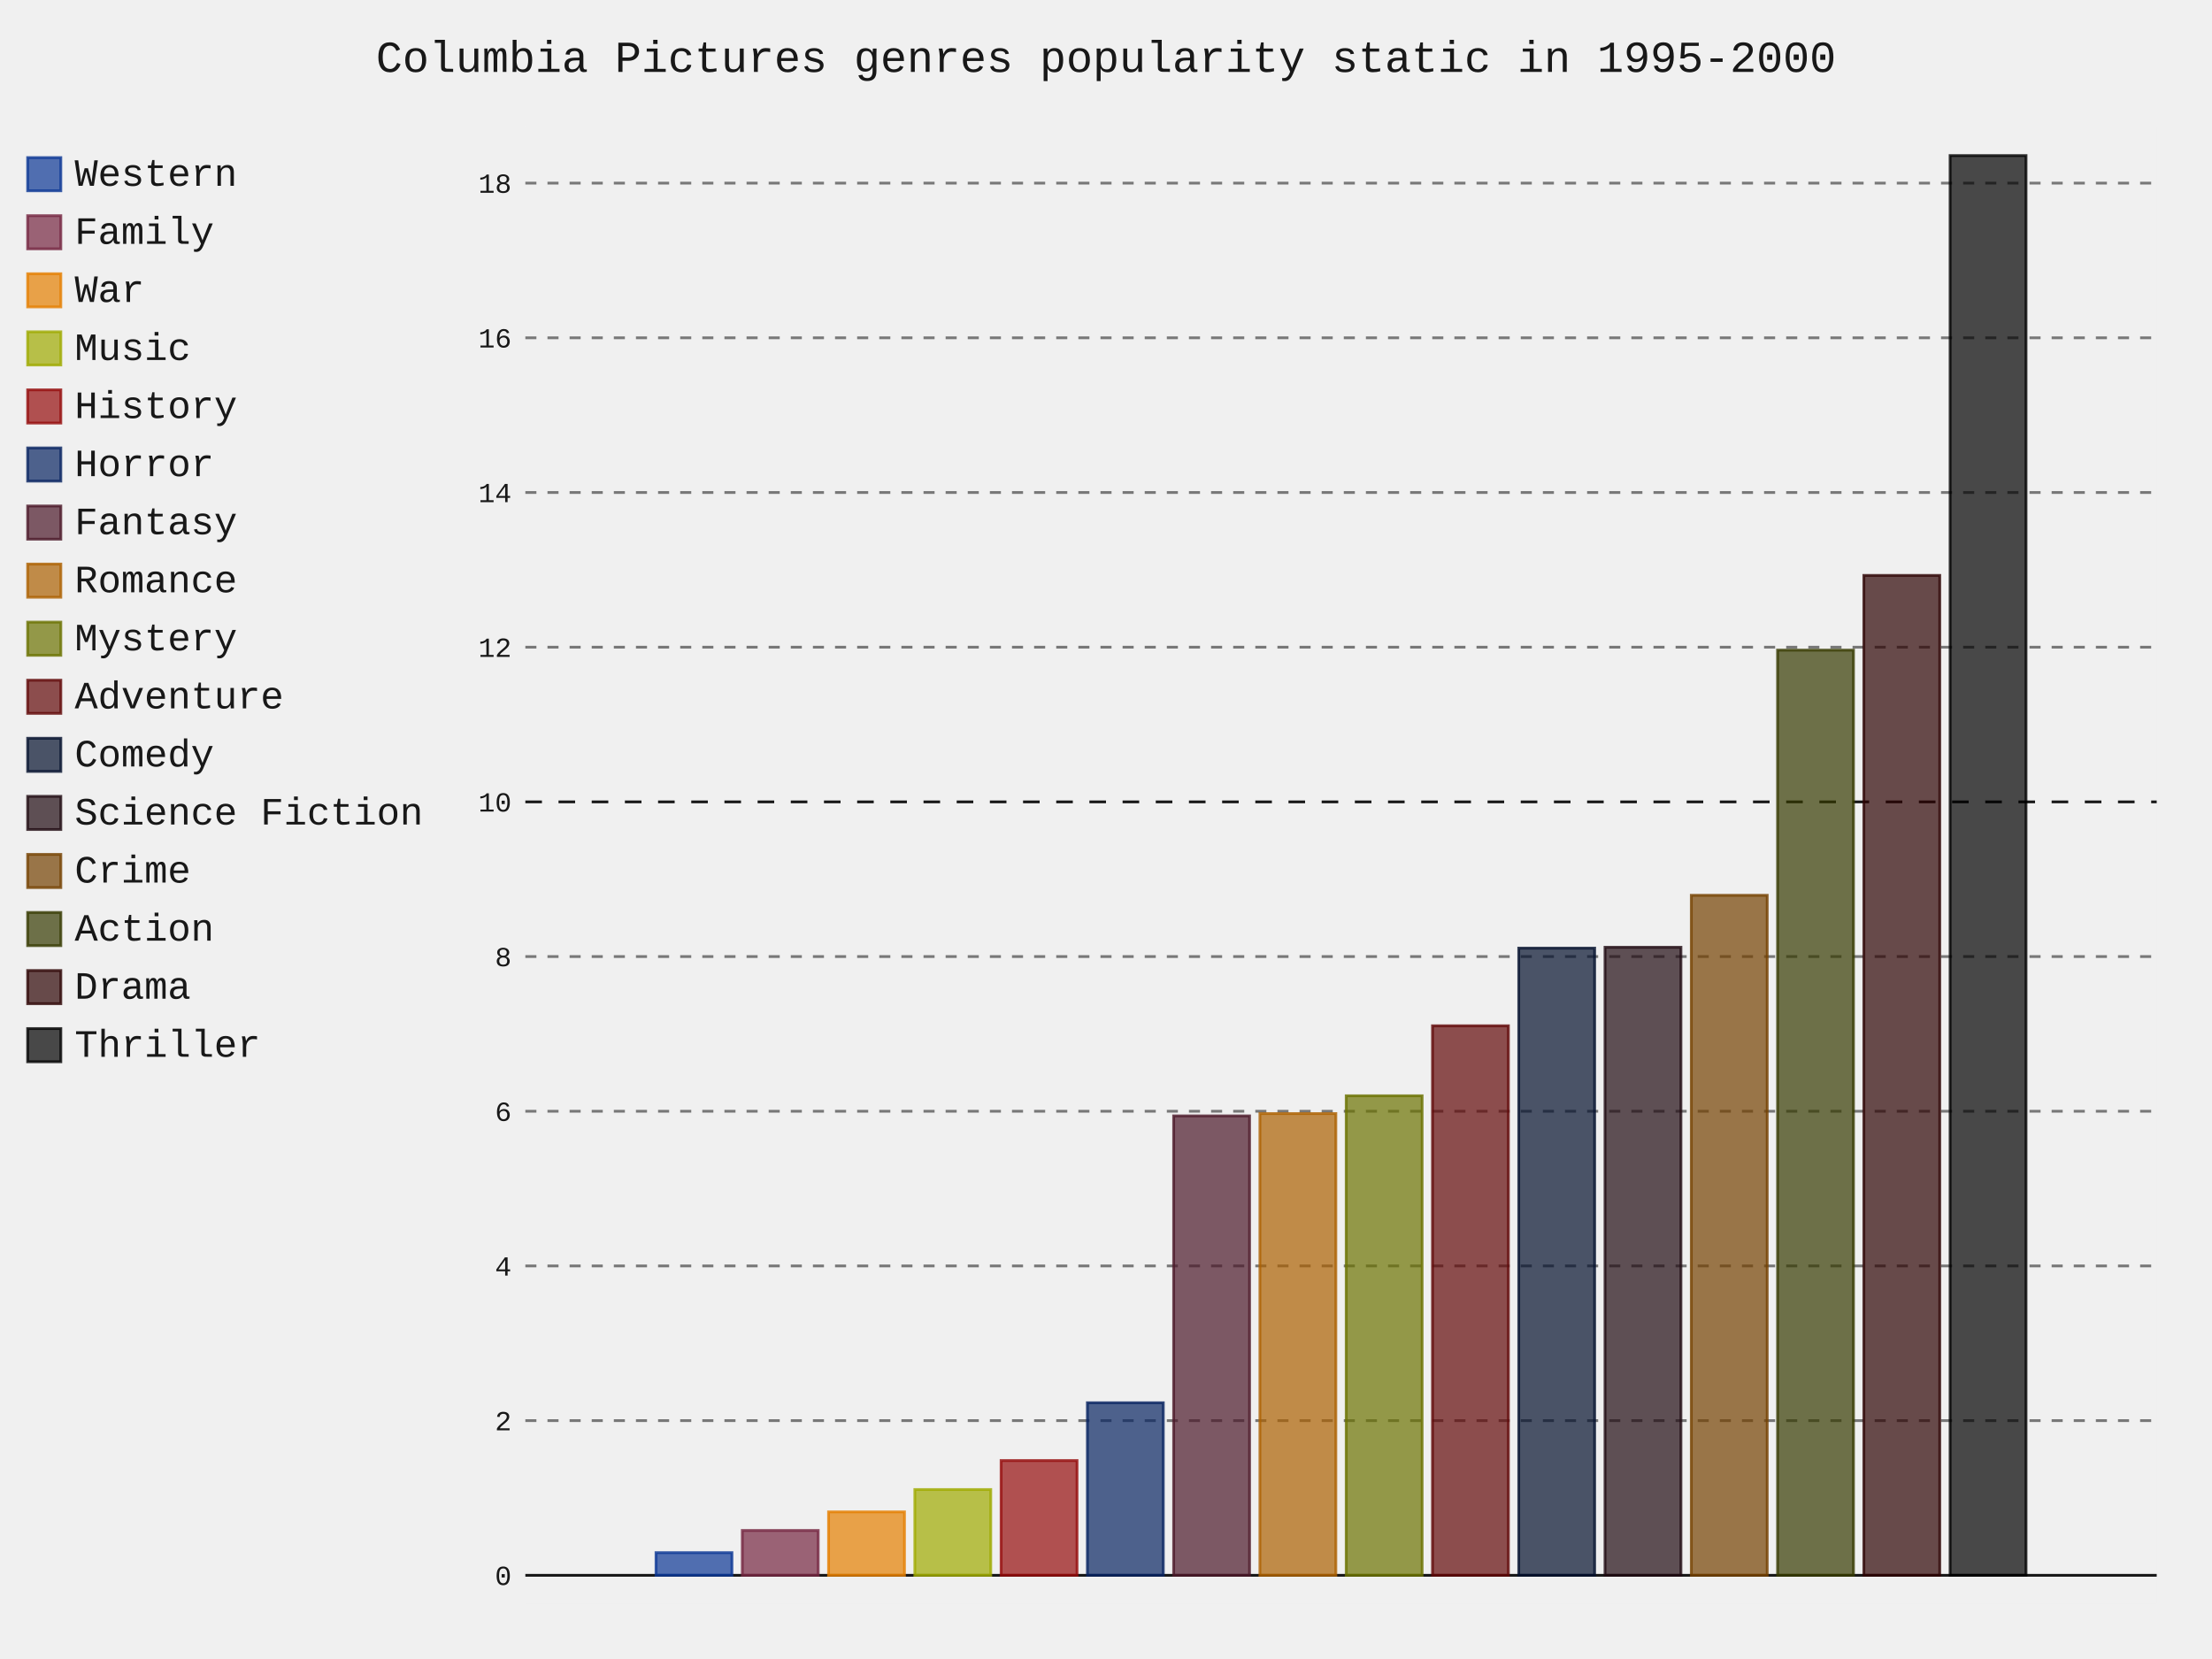
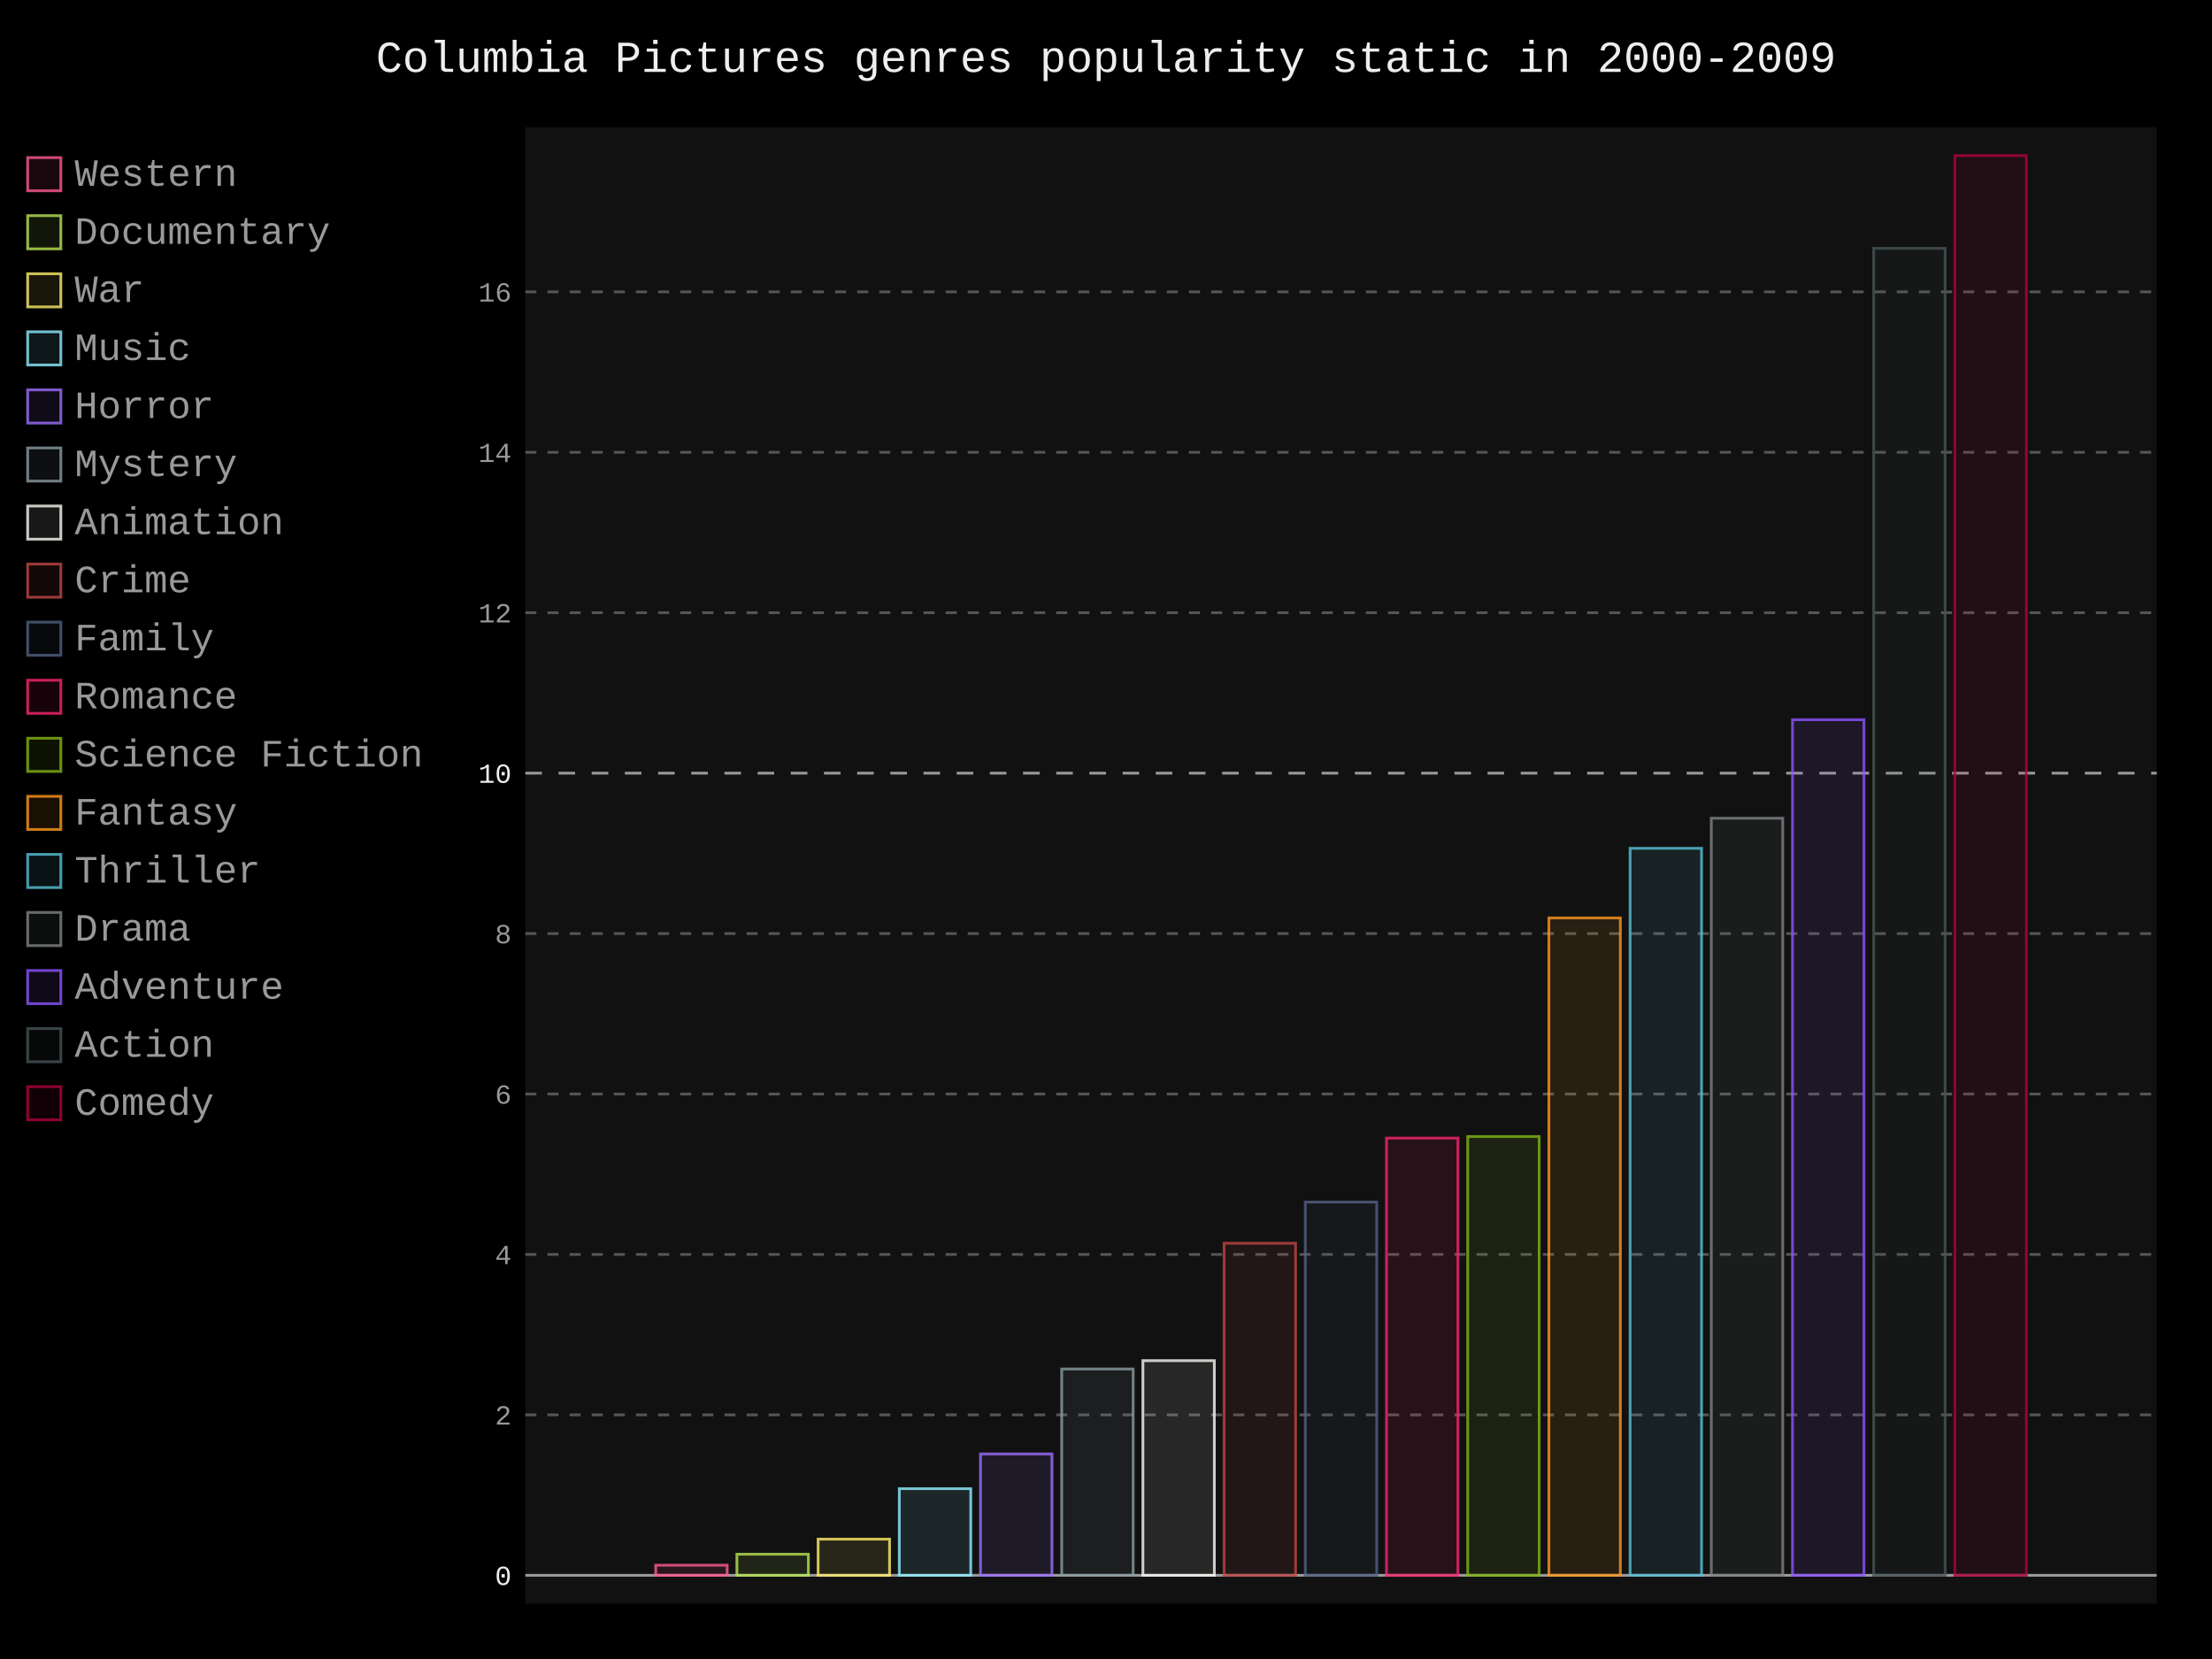
- <svg xmlns="http://www.w3.org/2000/svg" class="pygal-chart" id="chart-2d12a3a9-4957-422b-8119-cbfe99492d5a" viewBox="0 0 800 600">
+ <svg xmlns="http://www.w3.org/2000/svg" class="pygal-chart" id="chart-c2f83b12-d987-4acf-ad12-f0162da7b9f3" viewBox="0 0 800 600">
  <defs>
-     <style type="text/css">#chart-2d12a3a9-4957-422b-8119-cbfe99492d5a{-webkit-user-select:none;-webkit-font-smoothing:antialiased;font-family:Consolas,"Liberation Mono",Menlo,Courier,monospace}#chart-2d12a3a9-4957-422b-8119-cbfe99492d5a .title{font-family:Consolas,"Liberation Mono",Menlo,Courier,monospace;font-size:16px}#chart-2d12a3a9-4957-422b-8119-cbfe99492d5a .legends .legend text{font-family:Consolas,"Liberation Mono",Menlo,Courier,monospace;font-size:14px}#chart-2d12a3a9-4957-422b-8119-cbfe99492d5a .axis text{font-family:Consolas,"Liberation Mono",Menlo,Courier,monospace;font-size:10px}#chart-2d12a3a9-4957-422b-8119-cbfe99492d5a .axis text.major{font-family:Consolas,"Liberation Mono",Menlo,Courier,monospace;font-size:10px}#chart-2d12a3a9-4957-422b-8119-cbfe99492d5a .text-overlay text.value{font-family:Consolas,"Liberation Mono",Menlo,Courier,monospace;font-size:16px}#chart-2d12a3a9-4957-422b-8119-cbfe99492d5a .text-overlay text.label{font-family:Consolas,"Liberation Mono",Menlo,Courier,monospace;font-size:10px}#chart-2d12a3a9-4957-422b-8119-cbfe99492d5a .tooltip{font-family:Consolas,"Liberation Mono",Menlo,Courier,monospace;font-size:14px}#chart-2d12a3a9-4957-422b-8119-cbfe99492d5a text.no_data{font-family:Consolas,"Liberation Mono",Menlo,Courier,monospace;font-size:64px}
- #chart-2d12a3a9-4957-422b-8119-cbfe99492d5a{background-color:transparent}#chart-2d12a3a9-4957-422b-8119-cbfe99492d5a path,#chart-2d12a3a9-4957-422b-8119-cbfe99492d5a line,#chart-2d12a3a9-4957-422b-8119-cbfe99492d5a rect,#chart-2d12a3a9-4957-422b-8119-cbfe99492d5a circle{-webkit-transition:150ms;-moz-transition:150ms;transition:150ms}#chart-2d12a3a9-4957-422b-8119-cbfe99492d5a .graph &gt; .background{fill:transparent}#chart-2d12a3a9-4957-422b-8119-cbfe99492d5a .plot &gt; .background{fill:rgba(240,240,240,0.7)}#chart-2d12a3a9-4957-422b-8119-cbfe99492d5a .graph{fill:rgba(0,0,0,0.9)}#chart-2d12a3a9-4957-422b-8119-cbfe99492d5a text.no_data{fill:rgba(0,0,0,0.9)}#chart-2d12a3a9-4957-422b-8119-cbfe99492d5a .title{fill:rgba(0,0,0,0.9)}#chart-2d12a3a9-4957-422b-8119-cbfe99492d5a .legends .legend text{fill:rgba(0,0,0,0.9)}#chart-2d12a3a9-4957-422b-8119-cbfe99492d5a .legends .legend:hover text{fill:rgba(0,0,0,0.9)}#chart-2d12a3a9-4957-422b-8119-cbfe99492d5a .axis .line{stroke:rgba(0,0,0,0.9)}#chart-2d12a3a9-4957-422b-8119-cbfe99492d5a .axis .guide.line{stroke:rgba(0,0,0,0.5)}#chart-2d12a3a9-4957-422b-8119-cbfe99492d5a .axis .major.line{stroke:rgba(0,0,0,0.9)}#chart-2d12a3a9-4957-422b-8119-cbfe99492d5a .axis text.major{fill:rgba(0,0,0,0.9)}#chart-2d12a3a9-4957-422b-8119-cbfe99492d5a .axis.y .guides:hover .guide.line,#chart-2d12a3a9-4957-422b-8119-cbfe99492d5a .line-graph .axis.x .guides:hover .guide.line,#chart-2d12a3a9-4957-422b-8119-cbfe99492d5a .stackedline-graph .axis.x .guides:hover .guide.line,#chart-2d12a3a9-4957-422b-8119-cbfe99492d5a .xy-graph .axis.x .guides:hover .guide.line{stroke:rgba(0,0,0,0.9)}#chart-2d12a3a9-4957-422b-8119-cbfe99492d5a .axis .guides:hover text{fill:rgba(0,0,0,0.9)}#chart-2d12a3a9-4957-422b-8119-cbfe99492d5a .reactive{fill-opacity:.7;stroke-opacity:.8}#chart-2d12a3a9-4957-422b-8119-cbfe99492d5a .ci{stroke:rgba(0,0,0,0.9)}#chart-2d12a3a9-4957-422b-8119-cbfe99492d5a .reactive.active,#chart-2d12a3a9-4957-422b-8119-cbfe99492d5a .active .reactive{fill-opacity:.8;stroke-opacity:.9;stroke-width:4}#chart-2d12a3a9-4957-422b-8119-cbfe99492d5a .ci .reactive.active{stroke-width:1.5}#chart-2d12a3a9-4957-422b-8119-cbfe99492d5a .series text{fill:rgba(0,0,0,0.9)}#chart-2d12a3a9-4957-422b-8119-cbfe99492d5a .tooltip rect{fill:rgba(240,240,240,0.7);stroke:rgba(0,0,0,0.9);-webkit-transition:opacity 150ms;-moz-transition:opacity 150ms;transition:opacity 150ms}#chart-2d12a3a9-4957-422b-8119-cbfe99492d5a .tooltip .label{fill:rgba(0,0,0,0.9)}#chart-2d12a3a9-4957-422b-8119-cbfe99492d5a .tooltip .label{fill:rgba(0,0,0,0.9)}#chart-2d12a3a9-4957-422b-8119-cbfe99492d5a .tooltip .legend{font-size:.8em;fill:rgba(0,0,0,0.5)}#chart-2d12a3a9-4957-422b-8119-cbfe99492d5a .tooltip .x_label{font-size:.6em;fill:rgba(0,0,0,0.9)}#chart-2d12a3a9-4957-422b-8119-cbfe99492d5a .tooltip .xlink{font-size:.5em;text-decoration:underline}#chart-2d12a3a9-4957-422b-8119-cbfe99492d5a .tooltip .value{font-size:1.5em}#chart-2d12a3a9-4957-422b-8119-cbfe99492d5a .bound{font-size:.5em}#chart-2d12a3a9-4957-422b-8119-cbfe99492d5a .max-value{font-size:.75em;fill:rgba(0,0,0,0.5)}#chart-2d12a3a9-4957-422b-8119-cbfe99492d5a .map-element{fill:rgba(240,240,240,0.7);stroke:rgba(0,0,0,0.5) !important}#chart-2d12a3a9-4957-422b-8119-cbfe99492d5a .map-element .reactive{fill-opacity:inherit;stroke-opacity:inherit}#chart-2d12a3a9-4957-422b-8119-cbfe99492d5a .color-0,#chart-2d12a3a9-4957-422b-8119-cbfe99492d5a .color-0 a:visited{stroke:rgb(12,55,149);fill:rgb(12,55,149)}#chart-2d12a3a9-4957-422b-8119-cbfe99492d5a .color-1,#chart-2d12a3a9-4957-422b-8119-cbfe99492d5a .color-1 a:visited{stroke:rgb(117,38,65);fill:rgb(117,38,65)}#chart-2d12a3a9-4957-422b-8119-cbfe99492d5a .color-2,#chart-2d12a3a9-4957-422b-8119-cbfe99492d5a .color-2 a:visited{stroke:rgb(228,127,0);fill:rgb(228,127,0)}#chart-2d12a3a9-4957-422b-8119-cbfe99492d5a .color-3,#chart-2d12a3a9-4957-422b-8119-cbfe99492d5a .color-3 a:visited{stroke:rgb(159,170,0);fill:rgb(159,170,0)}#chart-2d12a3a9-4957-422b-8119-cbfe99492d5a .color-4,#chart-2d12a3a9-4957-422b-8119-cbfe99492d5a .color-4 a:visited{stroke:rgb(149,12,12);fill:rgb(149,12,12)}#chart-2d12a3a9-4957-422b-8119-cbfe99492d5a .color-5,#chart-2d12a3a9-4957-422b-8119-cbfe99492d5a .color-5 a:visited{stroke:rgb(8,36,97);fill:rgb(8,36,97)}#chart-2d12a3a9-4957-422b-8119-cbfe99492d5a .color-6,#chart-2d12a3a9-4957-422b-8119-cbfe99492d5a .color-6 a:visited{stroke:rgb(75,24,41);fill:rgb(75,24,41)}#chart-2d12a3a9-4957-422b-8119-cbfe99492d5a .color-7,#chart-2d12a3a9-4957-422b-8119-cbfe99492d5a .color-7 a:visited{stroke:rgb(172,96,0);fill:rgb(172,96,0)}#chart-2d12a3a9-4957-422b-8119-cbfe99492d5a .color-8,#chart-2d12a3a9-4957-422b-8119-cbfe99492d5a .color-8 a:visited{stroke:rgb(107,114,0);fill:rgb(107,114,0)}#chart-2d12a3a9-4957-422b-8119-cbfe99492d5a .color-9,#chart-2d12a3a9-4957-422b-8119-cbfe99492d5a .color-9 a:visited{stroke:rgb(97,8,8);fill:rgb(97,8,8)}#chart-2d12a3a9-4957-422b-8119-cbfe99492d5a .color-10,#chart-2d12a3a9-4957-422b-8119-cbfe99492d5a .color-10 a:visited{stroke:rgb(4,17,45);fill:rgb(4,17,45)}#chart-2d12a3a9-4957-422b-8119-cbfe99492d5a .color-11,#chart-2d12a3a9-4957-422b-8119-cbfe99492d5a .color-11 a:visited{stroke:rgb(32,10,18);fill:rgb(32,10,18)}#chart-2d12a3a9-4957-422b-8119-cbfe99492d5a .color-12,#chart-2d12a3a9-4957-422b-8119-cbfe99492d5a .color-12 a:visited{stroke:rgb(116,65,0);fill:rgb(116,65,0)}#chart-2d12a3a9-4957-422b-8119-cbfe99492d5a .color-13,#chart-2d12a3a9-4957-422b-8119-cbfe99492d5a .color-13 a:visited{stroke:rgb(54,58,0);fill:rgb(54,58,0)}#chart-2d12a3a9-4957-422b-8119-cbfe99492d5a .color-14,#chart-2d12a3a9-4957-422b-8119-cbfe99492d5a .color-14 a:visited{stroke:rgb(45,4,4);fill:rgb(45,4,4)}#chart-2d12a3a9-4957-422b-8119-cbfe99492d5a .color-15,#chart-2d12a3a9-4957-422b-8119-cbfe99492d5a .color-15 a:visited{stroke:rgb(0,0,0);fill:rgb(0,0,0)}#chart-2d12a3a9-4957-422b-8119-cbfe99492d5a .text-overlay .color-0 text{fill:black}#chart-2d12a3a9-4957-422b-8119-cbfe99492d5a .text-overlay .color-1 text{fill:black}#chart-2d12a3a9-4957-422b-8119-cbfe99492d5a .text-overlay .color-2 text{fill:black}#chart-2d12a3a9-4957-422b-8119-cbfe99492d5a .text-overlay .color-3 text{fill:black}#chart-2d12a3a9-4957-422b-8119-cbfe99492d5a .text-overlay .color-4 text{fill:black}#chart-2d12a3a9-4957-422b-8119-cbfe99492d5a .text-overlay .color-5 text{fill:black}#chart-2d12a3a9-4957-422b-8119-cbfe99492d5a .text-overlay .color-6 text{fill:black}#chart-2d12a3a9-4957-422b-8119-cbfe99492d5a .text-overlay .color-7 text{fill:black}#chart-2d12a3a9-4957-422b-8119-cbfe99492d5a .text-overlay .color-8 text{fill:black}#chart-2d12a3a9-4957-422b-8119-cbfe99492d5a .text-overlay .color-9 text{fill:black}#chart-2d12a3a9-4957-422b-8119-cbfe99492d5a .text-overlay .color-10 text{fill:white}#chart-2d12a3a9-4957-422b-8119-cbfe99492d5a .text-overlay .color-11 text{fill:white}#chart-2d12a3a9-4957-422b-8119-cbfe99492d5a .text-overlay .color-12 text{fill:black}#chart-2d12a3a9-4957-422b-8119-cbfe99492d5a .text-overlay .color-13 text{fill:white}#chart-2d12a3a9-4957-422b-8119-cbfe99492d5a .text-overlay .color-14 text{fill:white}#chart-2d12a3a9-4957-422b-8119-cbfe99492d5a .text-overlay .color-15 text{fill:white}
- #chart-2d12a3a9-4957-422b-8119-cbfe99492d5a text.no_data{text-anchor:middle}#chart-2d12a3a9-4957-422b-8119-cbfe99492d5a .guide.line{fill:none}#chart-2d12a3a9-4957-422b-8119-cbfe99492d5a .centered{text-anchor:middle}#chart-2d12a3a9-4957-422b-8119-cbfe99492d5a .title{text-anchor:middle}#chart-2d12a3a9-4957-422b-8119-cbfe99492d5a .legends .legend text{fill-opacity:1}#chart-2d12a3a9-4957-422b-8119-cbfe99492d5a .axis.x text{text-anchor:middle}#chart-2d12a3a9-4957-422b-8119-cbfe99492d5a .axis.x:not(.web) text[transform]{text-anchor:start}#chart-2d12a3a9-4957-422b-8119-cbfe99492d5a .axis.x:not(.web) text[transform].backwards{text-anchor:end}#chart-2d12a3a9-4957-422b-8119-cbfe99492d5a .axis.y text{text-anchor:end}#chart-2d12a3a9-4957-422b-8119-cbfe99492d5a .axis.y text[transform].backwards{text-anchor:start}#chart-2d12a3a9-4957-422b-8119-cbfe99492d5a .axis.y2 text{text-anchor:start}#chart-2d12a3a9-4957-422b-8119-cbfe99492d5a .axis.y2 text[transform].backwards{text-anchor:end}#chart-2d12a3a9-4957-422b-8119-cbfe99492d5a .axis .guide.line{stroke-dasharray:4,4}#chart-2d12a3a9-4957-422b-8119-cbfe99492d5a .axis .major.guide.line{stroke-dasharray:6,6}#chart-2d12a3a9-4957-422b-8119-cbfe99492d5a .horizontal .axis.y .guide.line,#chart-2d12a3a9-4957-422b-8119-cbfe99492d5a .horizontal .axis.y2 .guide.line,#chart-2d12a3a9-4957-422b-8119-cbfe99492d5a .vertical .axis.x .guide.line{opacity:0}#chart-2d12a3a9-4957-422b-8119-cbfe99492d5a .horizontal .axis.always_show .guide.line,#chart-2d12a3a9-4957-422b-8119-cbfe99492d5a .vertical .axis.always_show .guide.line{opacity:1 !important}#chart-2d12a3a9-4957-422b-8119-cbfe99492d5a .axis.y .guides:hover .guide.line,#chart-2d12a3a9-4957-422b-8119-cbfe99492d5a .axis.y2 .guides:hover .guide.line,#chart-2d12a3a9-4957-422b-8119-cbfe99492d5a .axis.x .guides:hover .guide.line{opacity:1}#chart-2d12a3a9-4957-422b-8119-cbfe99492d5a .axis .guides:hover text{opacity:1}#chart-2d12a3a9-4957-422b-8119-cbfe99492d5a .nofill{fill:none}#chart-2d12a3a9-4957-422b-8119-cbfe99492d5a .subtle-fill{fill-opacity:.2}#chart-2d12a3a9-4957-422b-8119-cbfe99492d5a .dot{stroke-width:1px;fill-opacity:1}#chart-2d12a3a9-4957-422b-8119-cbfe99492d5a .dot.active{stroke-width:5px}#chart-2d12a3a9-4957-422b-8119-cbfe99492d5a .dot.negative{fill:transparent}#chart-2d12a3a9-4957-422b-8119-cbfe99492d5a text,#chart-2d12a3a9-4957-422b-8119-cbfe99492d5a tspan{stroke:none !important}#chart-2d12a3a9-4957-422b-8119-cbfe99492d5a .series text.active{opacity:1}#chart-2d12a3a9-4957-422b-8119-cbfe99492d5a .tooltip rect{fill-opacity:.95;stroke-width:.5}#chart-2d12a3a9-4957-422b-8119-cbfe99492d5a .tooltip text{fill-opacity:1}#chart-2d12a3a9-4957-422b-8119-cbfe99492d5a .showable{visibility:hidden}#chart-2d12a3a9-4957-422b-8119-cbfe99492d5a .showable.shown{visibility:visible}#chart-2d12a3a9-4957-422b-8119-cbfe99492d5a .gauge-background{fill:rgba(229,229,229,1);stroke:none}#chart-2d12a3a9-4957-422b-8119-cbfe99492d5a .bg-lines{stroke:transparent;stroke-width:2px}</style>
+     <style type="text/css">#chart-c2f83b12-d987-4acf-ad12-f0162da7b9f3{-webkit-user-select:none;-webkit-font-smoothing:antialiased;font-family:Consolas,"Liberation Mono",Menlo,Courier,monospace}#chart-c2f83b12-d987-4acf-ad12-f0162da7b9f3 .title{font-family:Consolas,"Liberation Mono",Menlo,Courier,monospace;font-size:16px}#chart-c2f83b12-d987-4acf-ad12-f0162da7b9f3 .legends .legend text{font-family:Consolas,"Liberation Mono",Menlo,Courier,monospace;font-size:14px}#chart-c2f83b12-d987-4acf-ad12-f0162da7b9f3 .axis text{font-family:Consolas,"Liberation Mono",Menlo,Courier,monospace;font-size:10px}#chart-c2f83b12-d987-4acf-ad12-f0162da7b9f3 .axis text.major{font-family:Consolas,"Liberation Mono",Menlo,Courier,monospace;font-size:10px}#chart-c2f83b12-d987-4acf-ad12-f0162da7b9f3 .text-overlay text.value{font-family:Consolas,"Liberation Mono",Menlo,Courier,monospace;font-size:16px}#chart-c2f83b12-d987-4acf-ad12-f0162da7b9f3 .text-overlay text.label{font-family:Consolas,"Liberation Mono",Menlo,Courier,monospace;font-size:10px}#chart-c2f83b12-d987-4acf-ad12-f0162da7b9f3 .tooltip{font-family:Consolas,"Liberation Mono",Menlo,Courier,monospace;font-size:14px}#chart-c2f83b12-d987-4acf-ad12-f0162da7b9f3 text.no_data{font-family:Consolas,"Liberation Mono",Menlo,Courier,monospace;font-size:64px}
+ #chart-c2f83b12-d987-4acf-ad12-f0162da7b9f3{background-color:black}#chart-c2f83b12-d987-4acf-ad12-f0162da7b9f3 path,#chart-c2f83b12-d987-4acf-ad12-f0162da7b9f3 line,#chart-c2f83b12-d987-4acf-ad12-f0162da7b9f3 rect,#chart-c2f83b12-d987-4acf-ad12-f0162da7b9f3 circle{-webkit-transition:1s ease-out;-moz-transition:1s ease-out;transition:1s ease-out}#chart-c2f83b12-d987-4acf-ad12-f0162da7b9f3 .graph &gt; .background{fill:black}#chart-c2f83b12-d987-4acf-ad12-f0162da7b9f3 .plot &gt; .background{fill:#111}#chart-c2f83b12-d987-4acf-ad12-f0162da7b9f3 .graph{fill:#999}#chart-c2f83b12-d987-4acf-ad12-f0162da7b9f3 text.no_data{fill:#eee}#chart-c2f83b12-d987-4acf-ad12-f0162da7b9f3 .title{fill:#eee}#chart-c2f83b12-d987-4acf-ad12-f0162da7b9f3 .legends .legend text{fill:#999}#chart-c2f83b12-d987-4acf-ad12-f0162da7b9f3 .legends .legend:hover text{fill:#eee}#chart-c2f83b12-d987-4acf-ad12-f0162da7b9f3 .axis .line{stroke:#eee}#chart-c2f83b12-d987-4acf-ad12-f0162da7b9f3 .axis .guide.line{stroke:#555}#chart-c2f83b12-d987-4acf-ad12-f0162da7b9f3 .axis .major.line{stroke:#999}#chart-c2f83b12-d987-4acf-ad12-f0162da7b9f3 .axis text.major{fill:#eee}#chart-c2f83b12-d987-4acf-ad12-f0162da7b9f3 .axis.y .guides:hover .guide.line,#chart-c2f83b12-d987-4acf-ad12-f0162da7b9f3 .line-graph .axis.x .guides:hover .guide.line,#chart-c2f83b12-d987-4acf-ad12-f0162da7b9f3 .stackedline-graph .axis.x .guides:hover .guide.line,#chart-c2f83b12-d987-4acf-ad12-f0162da7b9f3 .xy-graph .axis.x .guides:hover .guide.line{stroke:#eee}#chart-c2f83b12-d987-4acf-ad12-f0162da7b9f3 .axis .guides:hover text{fill:#eee}#chart-c2f83b12-d987-4acf-ad12-f0162da7b9f3 .reactive{fill-opacity:.1;stroke-opacity:.8}#chart-c2f83b12-d987-4acf-ad12-f0162da7b9f3 .ci{stroke:#999}#chart-c2f83b12-d987-4acf-ad12-f0162da7b9f3 .reactive.active,#chart-c2f83b12-d987-4acf-ad12-f0162da7b9f3 .active .reactive{fill-opacity:.75;stroke-opacity:.9;stroke-width:4}#chart-c2f83b12-d987-4acf-ad12-f0162da7b9f3 .ci .reactive.active{stroke-width:1.5}#chart-c2f83b12-d987-4acf-ad12-f0162da7b9f3 .series text{fill:#eee}#chart-c2f83b12-d987-4acf-ad12-f0162da7b9f3 .tooltip rect{fill:#111;stroke:#eee;-webkit-transition:opacity 1s ease-out;-moz-transition:opacity 1s ease-out;transition:opacity 1s ease-out}#chart-c2f83b12-d987-4acf-ad12-f0162da7b9f3 .tooltip .label{fill:#999}#chart-c2f83b12-d987-4acf-ad12-f0162da7b9f3 .tooltip .label{fill:#999}#chart-c2f83b12-d987-4acf-ad12-f0162da7b9f3 .tooltip .legend{font-size:.8em;fill:#555}#chart-c2f83b12-d987-4acf-ad12-f0162da7b9f3 .tooltip .x_label{font-size:.6em;fill:#eee}#chart-c2f83b12-d987-4acf-ad12-f0162da7b9f3 .tooltip .xlink{font-size:.5em;text-decoration:underline}#chart-c2f83b12-d987-4acf-ad12-f0162da7b9f3 .tooltip .value{font-size:1.5em}#chart-c2f83b12-d987-4acf-ad12-f0162da7b9f3 .bound{font-size:.5em}#chart-c2f83b12-d987-4acf-ad12-f0162da7b9f3 .max-value{font-size:.75em;fill:#555}#chart-c2f83b12-d987-4acf-ad12-f0162da7b9f3 .map-element{fill:#111;stroke:#555 !important}#chart-c2f83b12-d987-4acf-ad12-f0162da7b9f3 .map-element .reactive{fill-opacity:inherit;stroke-opacity:inherit}#chart-c2f83b12-d987-4acf-ad12-f0162da7b9f3 .color-0,#chart-c2f83b12-d987-4acf-ad12-f0162da7b9f3 .color-0 a:visited{stroke:#ff5995;fill:#ff5995}#chart-c2f83b12-d987-4acf-ad12-f0162da7b9f3 .color-1,#chart-c2f83b12-d987-4acf-ad12-f0162da7b9f3 .color-1 a:visited{stroke:#b6e354;fill:#b6e354}#chart-c2f83b12-d987-4acf-ad12-f0162da7b9f3 .color-2,#chart-c2f83b12-d987-4acf-ad12-f0162da7b9f3 .color-2 a:visited{stroke:#feed6c;fill:#feed6c}#chart-c2f83b12-d987-4acf-ad12-f0162da7b9f3 .color-3,#chart-c2f83b12-d987-4acf-ad12-f0162da7b9f3 .color-3 a:visited{stroke:#8cedff;fill:#8cedff}#chart-c2f83b12-d987-4acf-ad12-f0162da7b9f3 .color-4,#chart-c2f83b12-d987-4acf-ad12-f0162da7b9f3 .color-4 a:visited{stroke:#9e6ffe;fill:#9e6ffe}#chart-c2f83b12-d987-4acf-ad12-f0162da7b9f3 .color-5,#chart-c2f83b12-d987-4acf-ad12-f0162da7b9f3 .color-5 a:visited{stroke:#899ca1;fill:#899ca1}#chart-c2f83b12-d987-4acf-ad12-f0162da7b9f3 .color-6,#chart-c2f83b12-d987-4acf-ad12-f0162da7b9f3 .color-6 a:visited{stroke:#f8f8f2;fill:#f8f8f2}#chart-c2f83b12-d987-4acf-ad12-f0162da7b9f3 .color-7,#chart-c2f83b12-d987-4acf-ad12-f0162da7b9f3 .color-7 a:visited{stroke:#bf4646;fill:#bf4646}#chart-c2f83b12-d987-4acf-ad12-f0162da7b9f3 .color-8,#chart-c2f83b12-d987-4acf-ad12-f0162da7b9f3 .color-8 a:visited{stroke:#516083;fill:#516083}#chart-c2f83b12-d987-4acf-ad12-f0162da7b9f3 .color-9,#chart-c2f83b12-d987-4acf-ad12-f0162da7b9f3 .color-9 a:visited{stroke:#f92672;fill:#f92672}#chart-c2f83b12-d987-4acf-ad12-f0162da7b9f3 .color-10,#chart-c2f83b12-d987-4acf-ad12-f0162da7b9f3 .color-10 a:visited{stroke:#82b414;fill:#82b414}#chart-c2f83b12-d987-4acf-ad12-f0162da7b9f3 .color-11,#chart-c2f83b12-d987-4acf-ad12-f0162da7b9f3 .color-11 a:visited{stroke:#fd971f;fill:#fd971f}#chart-c2f83b12-d987-4acf-ad12-f0162da7b9f3 .color-12,#chart-c2f83b12-d987-4acf-ad12-f0162da7b9f3 .color-12 a:visited{stroke:#56c2d6;fill:#56c2d6}#chart-c2f83b12-d987-4acf-ad12-f0162da7b9f3 .color-13,#chart-c2f83b12-d987-4acf-ad12-f0162da7b9f3 .color-13 a:visited{stroke:#808384;fill:#808384}#chart-c2f83b12-d987-4acf-ad12-f0162da7b9f3 .color-14,#chart-c2f83b12-d987-4acf-ad12-f0162da7b9f3 .color-14 a:visited{stroke:#8c54fe;fill:#8c54fe}#chart-c2f83b12-d987-4acf-ad12-f0162da7b9f3 .color-15,#chart-c2f83b12-d987-4acf-ad12-f0162da7b9f3 .color-15 a:visited{stroke:#465457;fill:#465457}#chart-c2f83b12-d987-4acf-ad12-f0162da7b9f3 .color-16,#chart-c2f83b12-d987-4acf-ad12-f0162da7b9f3 .color-16 a:visited{stroke:#b00040;fill:#b00040}#chart-c2f83b12-d987-4acf-ad12-f0162da7b9f3 .text-overlay .color-0 text{fill:black}#chart-c2f83b12-d987-4acf-ad12-f0162da7b9f3 .text-overlay .color-1 text{fill:black}#chart-c2f83b12-d987-4acf-ad12-f0162da7b9f3 .text-overlay .color-2 text{fill:black}#chart-c2f83b12-d987-4acf-ad12-f0162da7b9f3 .text-overlay .color-3 text{fill:black}#chart-c2f83b12-d987-4acf-ad12-f0162da7b9f3 .text-overlay .color-4 text{fill:black}#chart-c2f83b12-d987-4acf-ad12-f0162da7b9f3 .text-overlay .color-5 text{fill:black}#chart-c2f83b12-d987-4acf-ad12-f0162da7b9f3 .text-overlay .color-6 text{fill:black}#chart-c2f83b12-d987-4acf-ad12-f0162da7b9f3 .text-overlay .color-7 text{fill:black}#chart-c2f83b12-d987-4acf-ad12-f0162da7b9f3 .text-overlay .color-8 text{fill:black}#chart-c2f83b12-d987-4acf-ad12-f0162da7b9f3 .text-overlay .color-9 text{fill:black}#chart-c2f83b12-d987-4acf-ad12-f0162da7b9f3 .text-overlay .color-10 text{fill:black}#chart-c2f83b12-d987-4acf-ad12-f0162da7b9f3 .text-overlay .color-11 text{fill:black}#chart-c2f83b12-d987-4acf-ad12-f0162da7b9f3 .text-overlay .color-12 text{fill:black}#chart-c2f83b12-d987-4acf-ad12-f0162da7b9f3 .text-overlay .color-13 text{fill:black}#chart-c2f83b12-d987-4acf-ad12-f0162da7b9f3 .text-overlay .color-14 text{fill:black}#chart-c2f83b12-d987-4acf-ad12-f0162da7b9f3 .text-overlay .color-15 text{fill:black}#chart-c2f83b12-d987-4acf-ad12-f0162da7b9f3 .text-overlay .color-16 text{fill:black}
+ #chart-c2f83b12-d987-4acf-ad12-f0162da7b9f3 text.no_data{text-anchor:middle}#chart-c2f83b12-d987-4acf-ad12-f0162da7b9f3 .guide.line{fill:none}#chart-c2f83b12-d987-4acf-ad12-f0162da7b9f3 .centered{text-anchor:middle}#chart-c2f83b12-d987-4acf-ad12-f0162da7b9f3 .title{text-anchor:middle}#chart-c2f83b12-d987-4acf-ad12-f0162da7b9f3 .legends .legend text{fill-opacity:1}#chart-c2f83b12-d987-4acf-ad12-f0162da7b9f3 .axis.x text{text-anchor:middle}#chart-c2f83b12-d987-4acf-ad12-f0162da7b9f3 .axis.x:not(.web) text[transform]{text-anchor:start}#chart-c2f83b12-d987-4acf-ad12-f0162da7b9f3 .axis.x:not(.web) text[transform].backwards{text-anchor:end}#chart-c2f83b12-d987-4acf-ad12-f0162da7b9f3 .axis.y text{text-anchor:end}#chart-c2f83b12-d987-4acf-ad12-f0162da7b9f3 .axis.y text[transform].backwards{text-anchor:start}#chart-c2f83b12-d987-4acf-ad12-f0162da7b9f3 .axis.y2 text{text-anchor:start}#chart-c2f83b12-d987-4acf-ad12-f0162da7b9f3 .axis.y2 text[transform].backwards{text-anchor:end}#chart-c2f83b12-d987-4acf-ad12-f0162da7b9f3 .axis .guide.line{stroke-dasharray:4,4}#chart-c2f83b12-d987-4acf-ad12-f0162da7b9f3 .axis .major.guide.line{stroke-dasharray:6,6}#chart-c2f83b12-d987-4acf-ad12-f0162da7b9f3 .horizontal .axis.y .guide.line,#chart-c2f83b12-d987-4acf-ad12-f0162da7b9f3 .horizontal .axis.y2 .guide.line,#chart-c2f83b12-d987-4acf-ad12-f0162da7b9f3 .vertical .axis.x .guide.line{opacity:0}#chart-c2f83b12-d987-4acf-ad12-f0162da7b9f3 .horizontal .axis.always_show .guide.line,#chart-c2f83b12-d987-4acf-ad12-f0162da7b9f3 .vertical .axis.always_show .guide.line{opacity:1 !important}#chart-c2f83b12-d987-4acf-ad12-f0162da7b9f3 .axis.y .guides:hover .guide.line,#chart-c2f83b12-d987-4acf-ad12-f0162da7b9f3 .axis.y2 .guides:hover .guide.line,#chart-c2f83b12-d987-4acf-ad12-f0162da7b9f3 .axis.x .guides:hover .guide.line{opacity:1}#chart-c2f83b12-d987-4acf-ad12-f0162da7b9f3 .axis .guides:hover text{opacity:1}#chart-c2f83b12-d987-4acf-ad12-f0162da7b9f3 .nofill{fill:none}#chart-c2f83b12-d987-4acf-ad12-f0162da7b9f3 .subtle-fill{fill-opacity:.2}#chart-c2f83b12-d987-4acf-ad12-f0162da7b9f3 .dot{stroke-width:1px;fill-opacity:1}#chart-c2f83b12-d987-4acf-ad12-f0162da7b9f3 .dot.active{stroke-width:5px}#chart-c2f83b12-d987-4acf-ad12-f0162da7b9f3 .dot.negative{fill:transparent}#chart-c2f83b12-d987-4acf-ad12-f0162da7b9f3 text,#chart-c2f83b12-d987-4acf-ad12-f0162da7b9f3 tspan{stroke:none !important}#chart-c2f83b12-d987-4acf-ad12-f0162da7b9f3 .series text.active{opacity:1}#chart-c2f83b12-d987-4acf-ad12-f0162da7b9f3 .tooltip rect{fill-opacity:.95;stroke-width:.5}#chart-c2f83b12-d987-4acf-ad12-f0162da7b9f3 .tooltip text{fill-opacity:1}#chart-c2f83b12-d987-4acf-ad12-f0162da7b9f3 .showable{visibility:hidden}#chart-c2f83b12-d987-4acf-ad12-f0162da7b9f3 .showable.shown{visibility:visible}#chart-c2f83b12-d987-4acf-ad12-f0162da7b9f3 .gauge-background{fill:rgba(229,229,229,1);stroke:none}#chart-c2f83b12-d987-4acf-ad12-f0162da7b9f3 .bg-lines{stroke:black;stroke-width:2px}</style>
  </defs>
  <g class="graph bar-graph vertical">
    <rect class="background" height="600" width="800" x="0" y="0" />
    <g class="plot" transform="translate(190, 46)">
      <rect class="background" height="534" width="590.0" x="0" y="0" />
      <g class="axis y always_show">
        <g class="guides">
          <path class="axis major line" d="M0 523.731 h590" />
          <text class="major" x="-5" y="527.231">0</text>
        </g>
        <g class="guides">
-           <path class="guide line" d="M0 467.786 h590" />
-           <text class="" x="-5" y="471.286">2</text>
-         </g>
-         <g class="guides">
-           <path class="guide line" d="M0 411.841 h590" />
-           <text class="" x="-5" y="415.341">4</text>
-         </g>
-         <g class="guides">
-           <path class="guide line" d="M0 355.896 h590" />
-           <text class="" x="-5" y="359.396">6</text>
-         </g>
-         <g class="guides">
-           <path class="guide line" d="M0 299.951 h590" />
-           <text class="" x="-5" y="303.451">8</text>
-         </g>
-         <g class="guides">
-           <path class="major guide line" d="M0 244.007 h590" />
-           <text class="major" x="-5" y="247.507">10</text>
-         </g>
-         <g class="guides">
-           <path class="guide line" d="M0 188.062 h590" />
-           <text class="" x="-5" y="191.562">12</text>
-         </g>
-         <g class="guides">
-           <path class="guide line" d="M0 132.117 h590" />
-           <text class="" x="-5" y="135.617">14</text>
-         </g>
-         <g class="guides">
-           <path class="guide line" d="M0 76.172 h590" />
-           <text class="" x="-5" y="79.672">16</text>
-         </g>
-         <g class="guides">
-           <path class="guide line" d="M0 20.227 h590" />
-           <text class="" x="-5" y="23.727">18</text>
+           <path class="guide line" d="M0 465.709 h590" />
+           <text class="" x="-5" y="469.209">2</text>
+         </g>
+         <g class="guides">
+           <path class="guide line" d="M0 407.688 h590" />
+           <text class="" x="-5" y="411.188">4</text>
+         </g>
+         <g class="guides">
+           <path class="guide line" d="M0 349.666 h590" />
+           <text class="" x="-5" y="353.166">6</text>
+         </g>
+         <g class="guides">
+           <path class="guide line" d="M0 291.645 h590" />
+           <text class="" x="-5" y="295.145">8</text>
+         </g>
+         <g class="guides">
+           <path class="major guide line" d="M0 233.623 h590" />
+           <text class="major" x="-5" y="237.123">10</text>
+         </g>
+         <g class="guides">
+           <path class="guide line" d="M0 175.602 h590" />
+           <text class="" x="-5" y="179.102">12</text>
+         </g>
+         <g class="guides">
+           <path class="guide line" d="M0 117.58 h590" />
+           <text class="" x="-5" y="121.08">14</text>
+         </g>
+         <g class="guides">
+           <path class="guide line" d="M0 59.559 h590" />
+           <text class="" x="-5" y="63.059">16</text>
        </g>
      </g>
      <g class="series serie-0 color-0">
        <g class="bars">
          <g class="bar">
-             <rect class="rect reactive tooltip-trigger" height="8.196" rx="0" ry="0" width="27.458" x="47.257" y="515.535" />
+             <rect class="rect reactive tooltip-trigger" height="3.655" rx="0" ry="0" width="25.843" x="47.147" y="520.075" />
          </g>
        </g>
      </g>
      <g class="series serie-1 color-1">
        <g class="bars">
          <g class="bar">
-             <rect class="rect reactive tooltip-trigger" height="16.224" rx="0" ry="0" width="27.458" x="78.459" y="507.507" />
+             <rect class="rect reactive tooltip-trigger" height="7.63" rx="0" ry="0" width="25.843" x="76.513" y="516.101" />
          </g>
        </g>
      </g>
      <g class="series serie-2 color-2">
        <g class="bars">
          <g class="bar">
-             <rect class="rect reactive tooltip-trigger" height="22.937" rx="0" ry="0" width="27.458" x="109.661" y="500.793" />
+             <rect class="rect reactive tooltip-trigger" height="13.084" rx="0" ry="0" width="25.843" x="105.88" y="510.647" />
          </g>
        </g>
      </g>
      <g class="series serie-3 color-3">
        <g class="bars">
          <g class="bar">
-             <rect class="rect reactive tooltip-trigger" height="31.021" rx="0" ry="0" width="27.458" x="140.863" y="492.709" />
+             <rect class="rect reactive tooltip-trigger" height="31.332" rx="0" ry="0" width="25.843" x="135.246" y="492.399" />
          </g>
        </g>
      </g>
      <g class="series serie-4 color-4">
        <g class="bars">
          <g class="bar">
-             <rect class="rect reactive tooltip-trigger" height="41.511" rx="0" ry="0" width="27.458" x="172.064" y="482.22" />
+             <rect class="rect reactive tooltip-trigger" height="43.893" rx="0" ry="0" width="25.843" x="164.613" y="479.837" />
          </g>
        </g>
      </g>
      <g class="series serie-5 color-5">
        <g class="bars">
          <g class="bar">
-             <rect class="rect reactive tooltip-trigger" height="62.406" rx="0" ry="0" width="27.458" x="203.266" y="461.324" />
+             <rect class="rect reactive tooltip-trigger" height="74.616" rx="0" ry="0" width="25.843" x="193.979" y="449.115" />
          </g>
        </g>
      </g>
      <g class="series serie-6 color-6">
        <g class="bars">
          <g class="bar">
-             <rect class="rect reactive tooltip-trigger" height="166.156" rx="0" ry="0" width="27.458" x="234.468" y="357.575" />
+             <rect class="rect reactive tooltip-trigger" height="77.633" rx="0" ry="0" width="25.843" x="223.346" y="446.098" />
          </g>
        </g>
      </g>
      <g class="series serie-7 color-7">
        <g class="bars">
          <g class="bar">
-             <rect class="rect reactive tooltip-trigger" height="166.995" rx="0" ry="0" width="27.458" x="265.67" y="356.735" />
+             <rect class="rect reactive tooltip-trigger" height="120.105" rx="0" ry="0" width="25.843" x="252.712" y="403.626" />
          </g>
        </g>
      </g>
      <g class="series serie-8 color-8">
        <g class="bars">
          <g class="bar">
-             <rect class="rect reactive tooltip-trigger" height="173.429" rx="0" ry="0" width="27.458" x="296.872" y="350.302" />
+             <rect class="rect reactive tooltip-trigger" height="134.987" rx="0" ry="0" width="25.843" x="282.079" y="388.744" />
          </g>
        </g>
      </g>
      <g class="series serie-9 color-9">
        <g class="bars">
          <g class="bar">
-             <rect class="rect reactive tooltip-trigger" height="198.744" rx="0" ry="0" width="27.458" x="328.074" y="324.987" />
+             <rect class="rect reactive tooltip-trigger" height="158.138" rx="0" ry="0" width="25.843" x="311.445" y="365.593" />
          </g>
        </g>
      </g>
      <g class="series serie-10 color-10">
        <g class="bars">
          <g class="bar">
-             <rect class="rect reactive tooltip-trigger" height="226.828" rx="0" ry="0" width="27.458" x="359.276" y="296.903" />
+             <rect class="rect reactive tooltip-trigger" height="158.689" rx="0" ry="0" width="25.843" x="340.812" y="365.042" />
          </g>
        </g>
      </g>
      <g class="series serie-11 color-11">
        <g class="bars">
          <g class="bar">
-             <rect class="rect reactive tooltip-trigger" height="227.136" rx="0" ry="0" width="27.458" x="390.478" y="296.595" />
+             <rect class="rect reactive tooltip-trigger" height="237.743" rx="0" ry="0" width="25.843" x="370.178" y="285.988" />
          </g>
        </g>
      </g>
      <g class="series serie-12 color-12">
        <g class="bars">
          <g class="bar">
-             <rect class="rect reactive tooltip-trigger" height="245.933" rx="0" ry="0" width="27.458" x="421.68" y="277.797" />
+             <rect class="rect reactive tooltip-trigger" height="262.925" rx="0" ry="0" width="25.843" x="399.545" y="260.806" />
          </g>
        </g>
      </g>
      <g class="series serie-13 color-13">
        <g class="bars">
          <g class="bar">
-             <rect class="rect reactive tooltip-trigger" height="334.606" rx="0" ry="0" width="27.458" x="452.882" y="189.125" />
+             <rect class="rect reactive tooltip-trigger" height="273.804" rx="0" ry="0" width="25.843" x="428.911" y="249.927" />
          </g>
        </g>
      </g>
      <g class="series serie-14 color-14">
        <g class="bars">
          <g class="bar">
-             <rect class="rect reactive tooltip-trigger" height="361.627" rx="0" ry="0" width="27.458" x="484.084" y="162.103" />
+             <rect class="rect reactive tooltip-trigger" height="309.429" rx="0" ry="0" width="25.843" x="458.278" y="214.302" />
          </g>
        </g>
      </g>
      <g class="series serie-15 color-15">
        <g class="bars">
          <g class="bar">
-             <rect class="rect reactive tooltip-trigger" height="513.462" rx="0" ry="0" width="27.458" x="515.286" y="10.269" />
+             <rect class="rect reactive tooltip-trigger" height="479.925" rx="0" ry="0" width="25.843" x="487.644" y="43.806" />
+           </g>
+         </g>
+       </g>
+       <g class="series serie-16 color-16">
+         <g class="bars">
+           <g class="bar">
+             <rect class="rect reactive tooltip-trigger" height="513.462" rx="0" ry="0" width="25.843" x="517.011" y="10.269" />
          </g>
        </g>
      </g>
    </g>
    <g class="titles">
-       <text class="title plot_title" x="400.0" y="26">Columbia Pictures genres popularity static in 1995-2000</text>
+       <text class="title plot_title" x="400.0" y="26">Columbia Pictures genres popularity static in 2000-2009</text>
    </g>
    <g class="plot overlay" transform="translate(190, 46)">
      <g class="series serie-0 color-0" />
      <g class="series serie-1 color-1" />
      <g class="series serie-2 color-2" />
      <g class="series serie-3 color-3" />
      <g class="series serie-4 color-4" />
      <g class="series serie-5 color-5" />
      <g class="series serie-6 color-6" />
      <g class="series serie-7 color-7" />
      <g class="series serie-8 color-8" />
      <g class="series serie-9 color-9" />
      <g class="series serie-10 color-10" />
      <g class="series serie-11 color-11" />
      <g class="series serie-12 color-12" />
      <g class="series serie-13 color-13" />
      <g class="series serie-14 color-14" />
      <g class="series serie-15 color-15" />
+       <g class="series serie-16 color-16" />
    </g>
    <g class="plot text-overlay" transform="translate(190, 46)">
      <g class="series serie-0 color-0" />
      <g class="series serie-1 color-1" />
      <g class="series serie-2 color-2" />
      <g class="series serie-3 color-3" />
      <g class="series serie-4 color-4" />
      <g class="series serie-5 color-5" />
      <g class="series serie-6 color-6" />
      <g class="series serie-7 color-7" />
      <g class="series serie-8 color-8" />
      <g class="series serie-9 color-9" />
      <g class="series serie-10 color-10" />
      <g class="series serie-11 color-11" />
      <g class="series serie-12 color-12" />
      <g class="series serie-13 color-13" />
      <g class="series serie-14 color-14" />
      <g class="series serie-15 color-15" />
+       <g class="series serie-16 color-16" />
    </g>
    <g class="plot tooltip-overlay" transform="translate(190, 46)">
      <g class="tooltip" style="opacity: 0" transform="translate(0 0)">
        <rect class="tooltip-box" height="0" rx="0" ry="0" width="0" />
        <g class="text" />
      </g>
    </g>
    <g class="legends" transform="translate(10, 56)">
      <g class="legend reactive activate-serie" id="activate-serie-0">
        <rect class="color-0 reactive" height="12" width="12" x="0.0" y="1.0" />
        <text x="17.0" y="11.2">Western</text>
      </g>
      <g class="legend reactive activate-serie" id="activate-serie-1">
        <rect class="color-1 reactive" height="12" width="12" x="0.0" y="22.0" />
-         <text x="17.0" y="32.2">Family</text>
+         <text x="17.0" y="32.2">Documentary</text>
      </g>
      <g class="legend reactive activate-serie" id="activate-serie-2">
        <rect class="color-2 reactive" height="12" width="12" x="0.0" y="43.0" />
        <text x="17.0" y="53.2">War</text>
      </g>
      <g class="legend reactive activate-serie" id="activate-serie-3">
        <rect class="color-3 reactive" height="12" width="12" x="0.0" y="64.0" />
        <text x="17.0" y="74.2">Music</text>
      </g>
      <g class="legend reactive activate-serie" id="activate-serie-4">
        <rect class="color-4 reactive" height="12" width="12" x="0.0" y="85.0" />
-         <text x="17.0" y="95.2">History</text>
+         <text x="17.0" y="95.2">Horror</text>
      </g>
      <g class="legend reactive activate-serie" id="activate-serie-5">
        <rect class="color-5 reactive" height="12" width="12" x="0.0" y="106.0" />
-         <text x="17.0" y="116.2">Horror</text>
+         <text x="17.0" y="116.2">Mystery</text>
      </g>
      <g class="legend reactive activate-serie" id="activate-serie-6">
        <rect class="color-6 reactive" height="12" width="12" x="0.0" y="127.0" />
-         <text x="17.0" y="137.2">Fantasy</text>
+         <text x="17.0" y="137.2">Animation</text>
      </g>
      <g class="legend reactive activate-serie" id="activate-serie-7">
        <rect class="color-7 reactive" height="12" width="12" x="0.0" y="148.0" />
-         <text x="17.0" y="158.2">Romance</text>
+         <text x="17.0" y="158.2">Crime</text>
      </g>
      <g class="legend reactive activate-serie" id="activate-serie-8">
        <rect class="color-8 reactive" height="12" width="12" x="0.0" y="169.0" />
-         <text x="17.0" y="179.2">Mystery</text>
+         <text x="17.0" y="179.2">Family</text>
      </g>
      <g class="legend reactive activate-serie" id="activate-serie-9">
        <rect class="color-9 reactive" height="12" width="12" x="0.0" y="190.0" />
-         <text x="17.0" y="200.2">Adventure</text>
+         <text x="17.0" y="200.2">Romance</text>
      </g>
      <g class="legend reactive activate-serie" id="activate-serie-10">
        <rect class="color-10 reactive" height="12" width="12" x="0.0" y="211.0" />
-         <text x="17.0" y="221.2">Comedy</text>
+         <text x="17.0" y="221.2">Science Fiction</text>
      </g>
      <g class="legend reactive activate-serie" id="activate-serie-11">
        <rect class="color-11 reactive" height="12" width="12" x="0.0" y="232.0" />
-         <text x="17.0" y="242.2">Science Fiction</text>
+         <text x="17.0" y="242.2">Fantasy</text>
      </g>
      <g class="legend reactive activate-serie" id="activate-serie-12">
        <rect class="color-12 reactive" height="12" width="12" x="0.0" y="253.0" />
-         <text x="17.0" y="263.2">Crime</text>
+         <text x="17.0" y="263.2">Thriller</text>
      </g>
      <g class="legend reactive activate-serie" id="activate-serie-13">
        <rect class="color-13 reactive" height="12" width="12" x="0.0" y="274.0" />
-         <text x="17.0" y="284.2">Action</text>
+         <text x="17.0" y="284.2">Drama</text>
      </g>
      <g class="legend reactive activate-serie" id="activate-serie-14">
        <rect class="color-14 reactive" height="12" width="12" x="0.0" y="295.0" />
-         <text x="17.0" y="305.2">Drama</text>
+         <text x="17.0" y="305.2">Adventure</text>
      </g>
      <g class="legend reactive activate-serie" id="activate-serie-15">
        <rect class="color-15 reactive" height="12" width="12" x="0.0" y="316.0" />
-         <text x="17.0" y="326.2">Thriller</text>
+         <text x="17.0" y="326.2">Action</text>
+       </g>
+       <g class="legend reactive activate-serie" id="activate-serie-16">
+         <rect class="color-16 reactive" height="12" width="12" x="0.0" y="337.0" />
+         <text x="17.0" y="347.2">Comedy</text>
      </g>
    </g>
    <g class="legends" transform="translate(790, 56)" />
  </g>
</svg>
